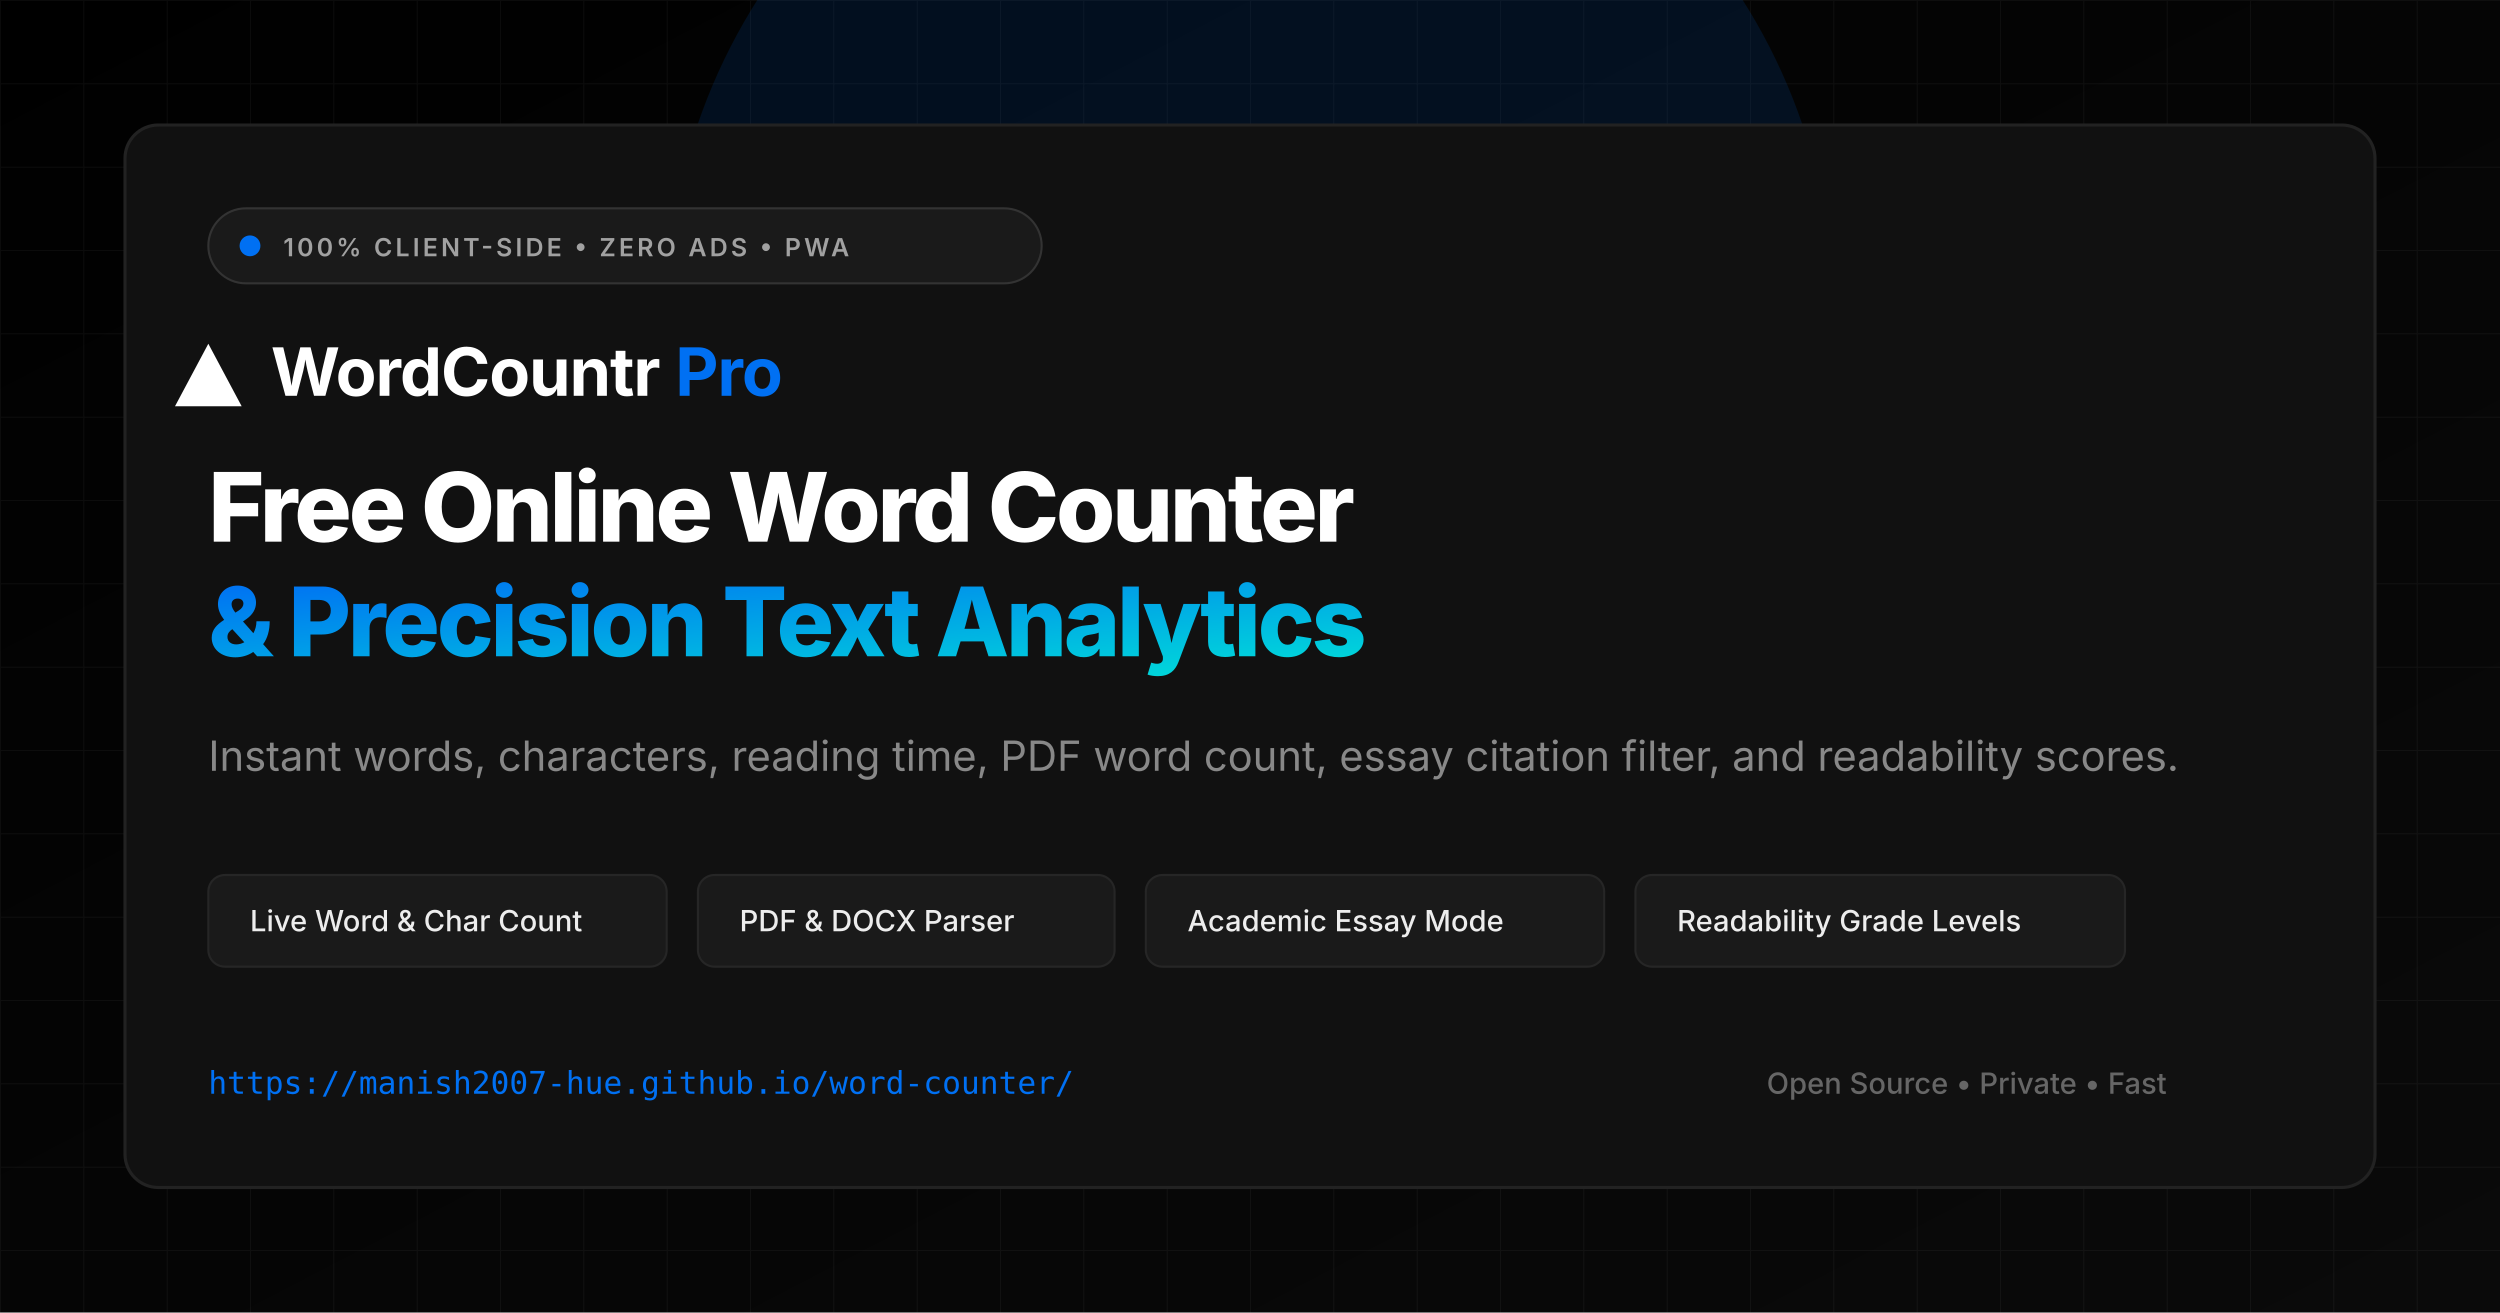
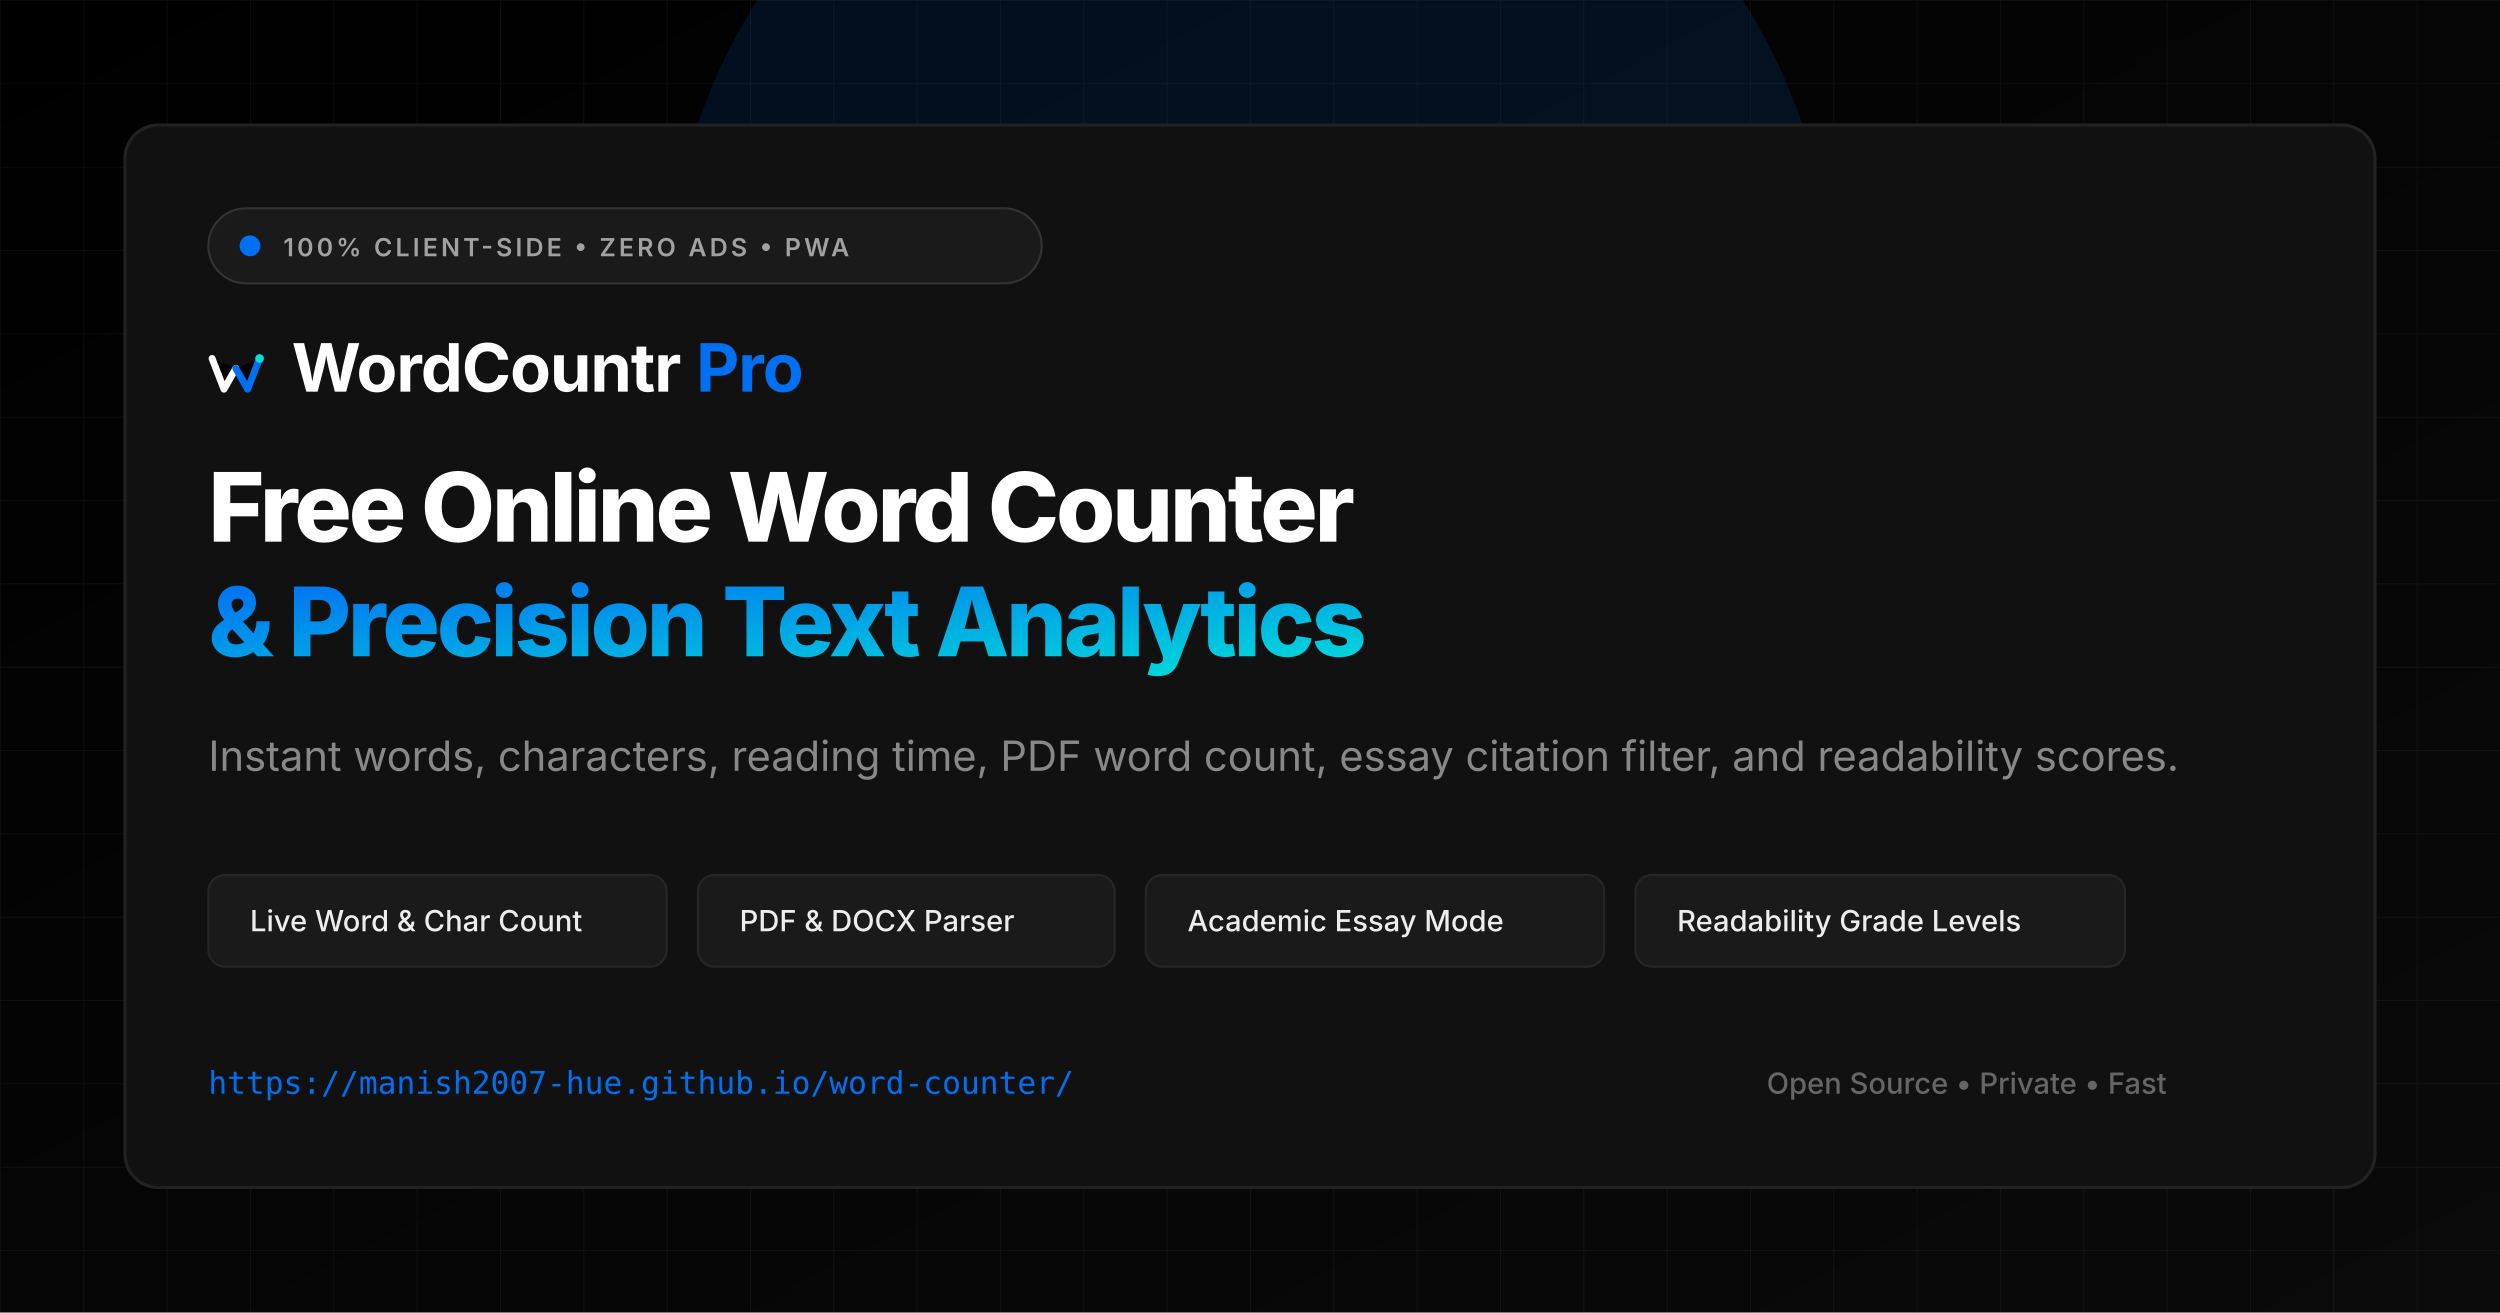
<svg xmlns="http://www.w3.org/2000/svg" width="1200" height="630" viewBox="0 0 1200 630">
  <defs>
    <linearGradient id="bgGradient" x1="0%" y1="0%" x2="100%" y2="100%">
      <stop offset="0%" stop-color="#000000" />
      <stop offset="100%" stop-color="#0a0a0a" />
    </linearGradient>
    <linearGradient id="blueGradient" x1="0%" y1="0%" x2="100%" y2="100%">
      <stop offset="0%" stop-color="#0070f3" />
      <stop offset="100%" stop-color="#00dfd8" />
    </linearGradient>
    <pattern id="grid" width="40" height="40" patternUnits="userSpaceOnUse">
      <path d="M 40 0 L 0 0 0 40" fill="none" stroke="#ffffff" stroke-opacity="0.04" stroke-width="1" />
    </pattern>
  </defs>
  <rect width="1200" height="630" fill="url(#bgGradient)" />
  <rect width="1200" height="630" fill="url(#grid)" />
  <circle cx="600" cy="150" r="280" fill="#0070f3" opacity="0.12" />
  <rect x="60" y="60" width="1080" height="510" rx="16" fill="#111111" stroke="#222222" stroke-width="1.5" />
  <rect x="100" y="100" width="400" height="36" rx="18" fill="#1a1a1a" stroke="#333333" stroke-width="1" />
  <circle cx="120" cy="118" r="5" fill="#0070f3" />
  <text x="136" y="123" font-family="system-ui, -apple-system, sans-serif" font-size="12" font-weight="600" fill="#a1a1a1" letter-spacing="1.5">100% CLIENT-SIDE • ZERO ADS • PWA</text>
-   <polygon points="100,165 116,195 84,195" fill="#ffffff" />
-   <text x="130" y="190" font-family="system-ui, -apple-system, sans-serif" font-size="32" font-weight="700" fill="#ffffff" letter-spacing="-0.5">WordCountr <tspan fill="#0070f3">Pro</tspan>
+   <g transform="translate(98, 164) scale(0.95)">
+     <path d="M4 8.5L10 24L16 13.5" stroke="#FFFFFF" stroke-width="3.5" stroke-linecap="round" stroke-linejoin="round" />
+     <path d="M16 13.5L22 24L28 8.5" stroke="#0070F3" stroke-width="3.5" stroke-linecap="round" stroke-linejoin="round" />
+     <circle cx="28" cy="8.5" r="2.2" fill="#00dfd8" />
+   </g>
+   <text x="140" y="188" font-family="system-ui, -apple-system, sans-serif" font-size="32" font-weight="700" fill="#ffffff" letter-spacing="-0.5">WordCountr <tspan fill="#0070f3">Pro</tspan>
  </text>
  <text x="100" y="260" font-family="system-ui, -apple-system, sans-serif" font-size="46" font-weight="800" fill="#ffffff" letter-spacing="-1.5">Free Online Word Counter</text>
  <text x="100" y="315" font-family="system-ui, -apple-system, sans-serif" font-size="46" font-weight="800" fill="url(#blueGradient)" letter-spacing="-1.5">&amp; Precision Text Analytics</text>
  <text x="100" y="370" font-family="system-ui, -apple-system, sans-serif" font-size="20" font-weight="400" fill="#888888">Instant words, characters, reading time, PDF word count, essay citation filter, and readability scores.</text>
  <g transform="translate(100, 420)">
    <rect x="0" y="0" width="220" height="44" rx="8" fill="#1a1a1a" stroke="#262626" stroke-width="1" />
    <text x="20" y="27" font-family="system-ui, -apple-system, sans-serif" font-size="14" font-weight="500" fill="#ededed">Live Word &amp; Char Count</text>
    <rect x="235" y="0" width="200" height="44" rx="8" fill="#1a1a1a" stroke="#262626" stroke-width="1" />
    <text x="255" y="27" font-family="system-ui, -apple-system, sans-serif" font-size="14" font-weight="500" fill="#ededed">PDF &amp; DOCX Parser</text>
    <rect x="450" y="0" width="220" height="44" rx="8" fill="#1a1a1a" stroke="#262626" stroke-width="1" />
    <text x="470" y="27" font-family="system-ui, -apple-system, sans-serif" font-size="14" font-weight="500" fill="#ededed">Academic Essay Mode</text>
    <rect x="685" y="0" width="235" height="44" rx="8" fill="#1a1a1a" stroke="#262626" stroke-width="1" />
    <text x="705" y="27" font-family="system-ui, -apple-system, sans-serif" font-size="14" font-weight="500" fill="#ededed">Readability Grade Levels</text>
  </g>
  <text x="100" y="525" font-family="ui-monospace, monospace" font-size="15" font-weight="500" fill="#0070f3">https://manish2007-hue.github.io/word-counter/</text>
  <text x="1040" y="525" text-anchor="end" font-family="system-ui, -apple-system, sans-serif" font-size="14" font-weight="500" fill="#666666">Open Source • Private • Fast</text>
</svg>
